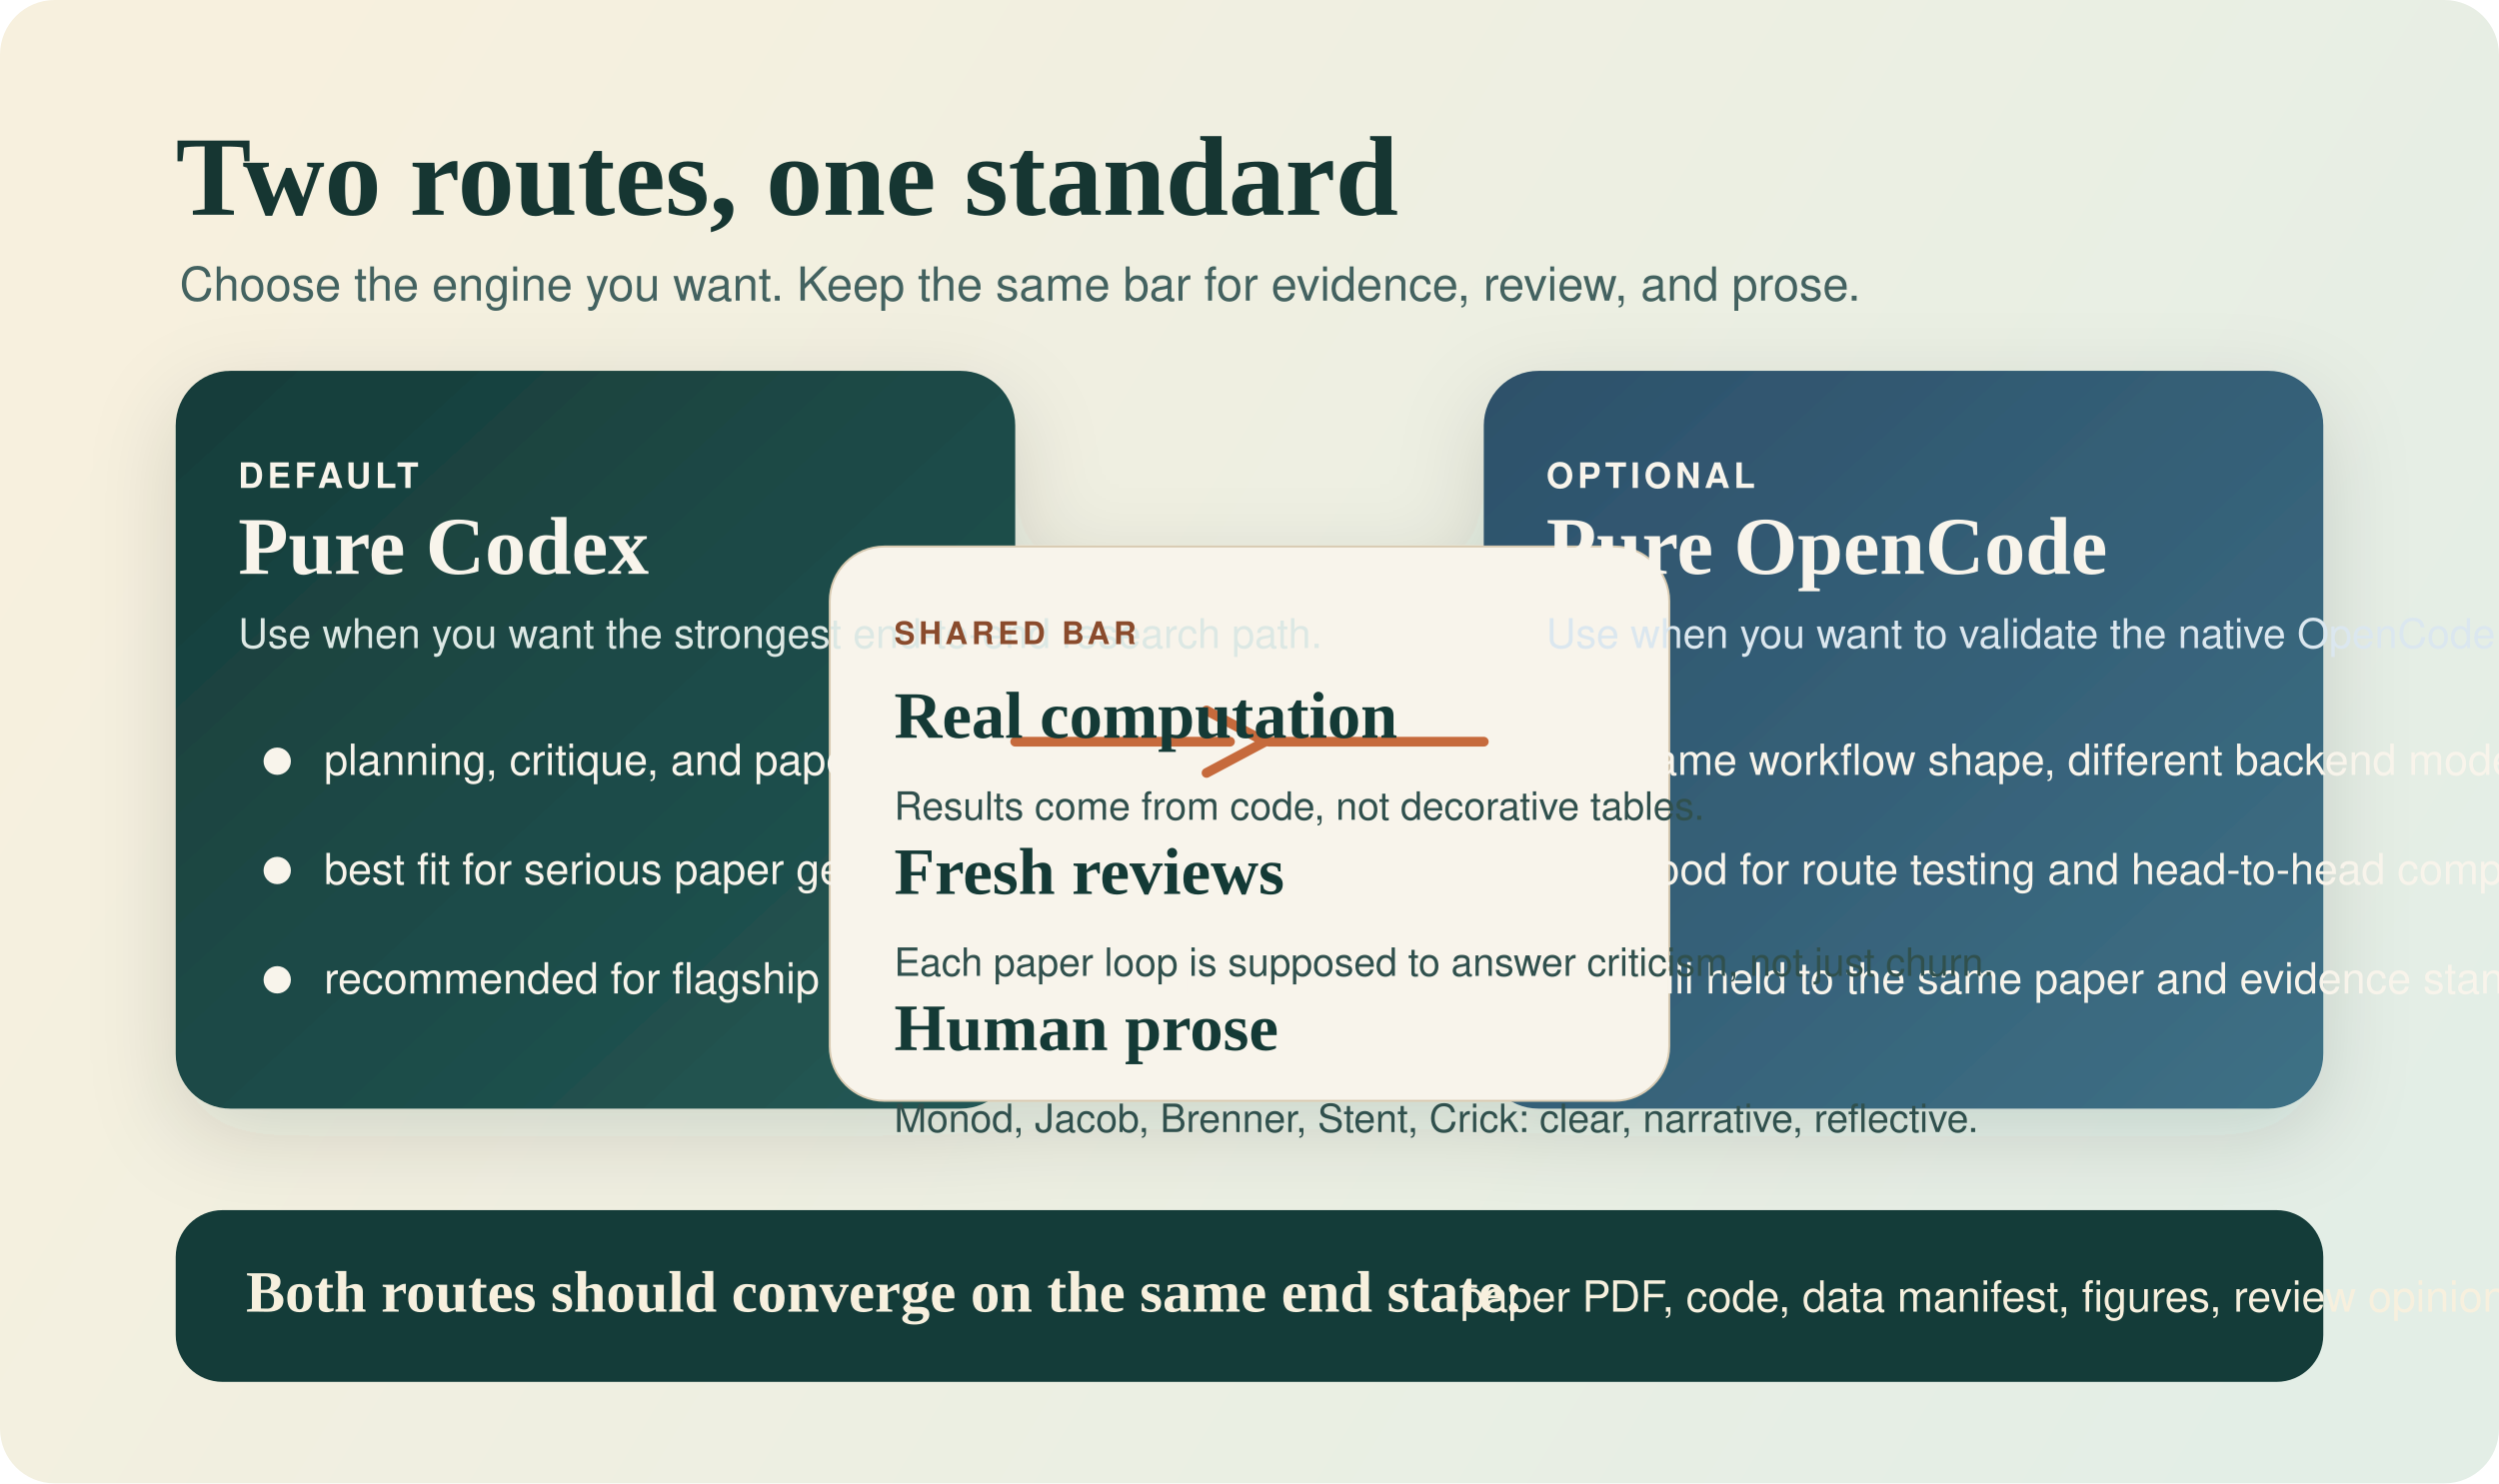
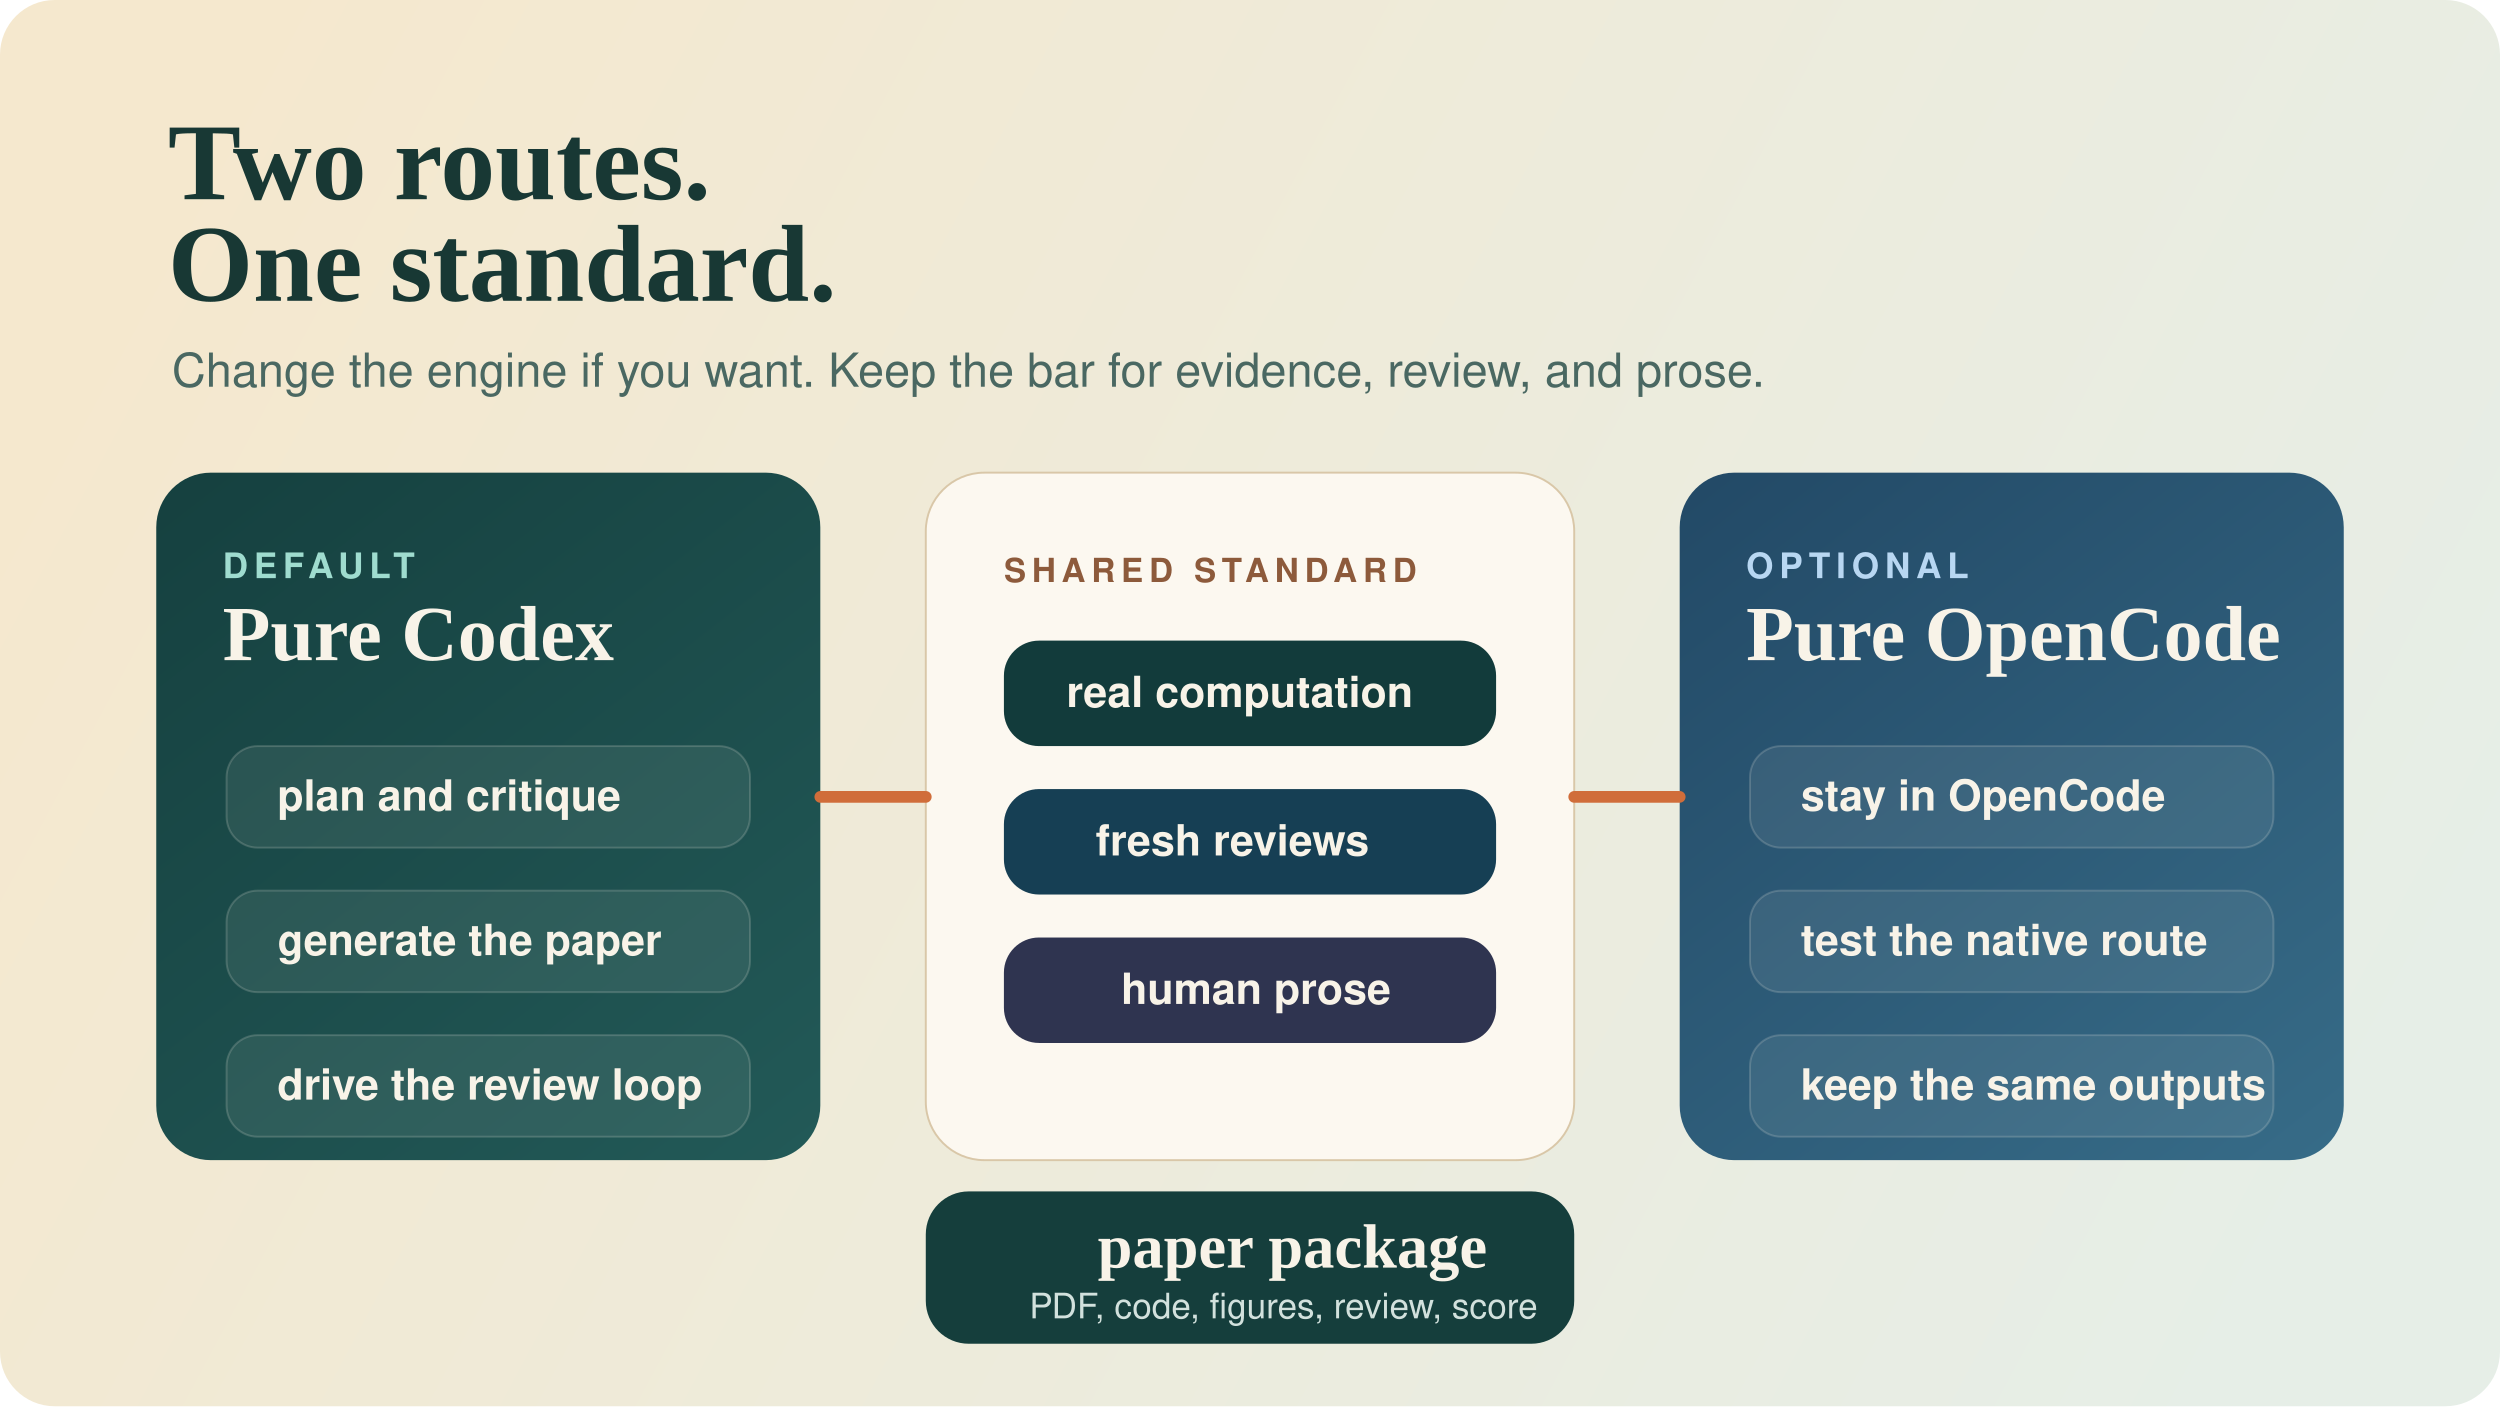
- <svg xmlns="http://www.w3.org/2000/svg" width="1280" height="760" viewBox="0 0 1280 760" fill="none">
+ <svg xmlns="http://www.w3.org/2000/svg" width="1280" height="720" viewBox="0 0 1280 720" fill="none">
  <defs>
-     <linearGradient id="routesBg" x1="120" y1="60" x2="1180" y2="700" gradientUnits="userSpaceOnUse">
-       <stop stop-color="#F7F0DE" />
-       <stop offset="1" stop-color="#E3EEE6" />
+     <linearGradient id="routesBg2" x1="100" y1="60" x2="1180" y2="640" gradientUnits="userSpaceOnUse">
+       <stop stop-color="#F5E8CE" />
+       <stop offset="1" stop-color="#E6EEE7" />
    </linearGradient>
-     <linearGradient id="codexCard" x1="126" y1="172" x2="536" y2="620" gradientUnits="userSpaceOnUse">
-       <stop stop-color="#173D3A" />
-       <stop offset="1" stop-color="#245A57" />
+     <linearGradient id="leftCol" x1="80" y1="188" x2="400" y2="600" gradientUnits="userSpaceOnUse">
+       <stop stop-color="#143E3D" />
+       <stop offset="1" stop-color="#225957" />
    </linearGradient>
-     <linearGradient id="openCard" x1="744" y1="172" x2="1154" y2="620" gradientUnits="userSpaceOnUse">
-       <stop stop-color="#2C4F69" />
-       <stop offset="1" stop-color="#3E7186" />
+     <linearGradient id="rightCol" x1="880" y1="188" x2="1200" y2="600" gradientUnits="userSpaceOnUse">
+       <stop stop-color="#214764" />
+       <stop offset="1" stop-color="#376C88" />
    </linearGradient>
-     <filter id="soft" x="0" y="0" width="1280" height="760" filterUnits="userSpaceOnUse" color-interpolation-filters="sRGB">
-       <feDropShadow dx="0" dy="14" stdDeviation="22" flood-color="#183434" flood-opacity="0.14" />
-     </filter>
  </defs>
-   <rect width="1280" height="760" rx="28" fill="url(#routesBg)" />
-   <text x="90" y="110" fill="#163632" font-family="Georgia, 'Times New Roman', serif" font-size="58" font-weight="700">Two routes, one standard</text>
-   <text x="92" y="154" fill="#436260" font-family="Helvetica, Arial, sans-serif" font-size="24">Choose the engine you want. Keep the same bar for evidence, review, and prose.</text>
-   <g filter="url(#soft)">
-     <rect x="90" y="190" width="430" height="378" rx="28" fill="url(#codexCard)" />
-     <rect x="760" y="190" width="430" height="378" rx="28" fill="url(#openCard)" />
-     <rect x="425" y="280" width="430" height="284" rx="28" fill="#F8F4EB" stroke="#D8CAB1" />
+   <rect width="1280" height="720" rx="28" fill="url(#routesBg2)" />
+   <text x="86" y="102" fill="#183834" font-family="Georgia, 'Times New Roman', serif" font-size="56" font-weight="700">Two routes.</text>
+   <text x="86" y="154" fill="#183834" font-family="Georgia, 'Times New Roman', serif" font-size="56" font-weight="700">One standard.</text>
+   <text x="88" y="198" fill="#4A6862" font-family="Helvetica, Arial, sans-serif" font-size="24">Change the engine if you want. Keep the bar for evidence, review, and prose.</text>
+   <rect x="80" y="242" width="340" height="352" rx="28" fill="url(#leftCol)" />
+   <rect x="860" y="242" width="340" height="352" rx="28" fill="url(#rightCol)" />
+   <rect x="474" y="242" width="332" height="352" rx="30" fill="#FCF8F0" stroke="#D9C7A8" />
+   <text x="114" y="296" fill="#9FDCCF" font-family="Helvetica, Arial, sans-serif" font-size="18" font-weight="700" letter-spacing="3">DEFAULT</text>
+   <text x="114" y="338" fill="#F8F3E8" font-family="Georgia, 'Times New Roman', serif" font-size="40" font-weight="700">Pure Codex</text>
+   <text x="894" y="296" fill="#B8D7F2" font-family="Helvetica, Arial, sans-serif" font-size="18" font-weight="700" letter-spacing="3">OPTIONAL</text>
+   <text x="894" y="338" fill="#F8F3E8" font-family="Georgia, 'Times New Roman', serif" font-size="40" font-weight="700">Pure OpenCode</text>
+   <g>
+     <rect x="116" y="382" width="268" height="52" rx="16" fill="#F8F3E8" fill-opacity="0.08" stroke="#F8F3E8" stroke-opacity="0.18" />
+     <rect x="116" y="456" width="268" height="52" rx="16" fill="#F8F3E8" fill-opacity="0.08" stroke="#F8F3E8" stroke-opacity="0.18" />
+     <rect x="116" y="530" width="268" height="52" rx="16" fill="#F8F3E8" fill-opacity="0.08" stroke="#F8F3E8" stroke-opacity="0.18" />
+     <text x="142" y="415" fill="#F8F3E8" font-family="Helvetica, Arial, sans-serif" font-size="22" font-weight="700">plan and critique</text>
+     <text x="142" y="489" fill="#F8F3E8" font-family="Helvetica, Arial, sans-serif" font-size="22" font-weight="700">generate the paper</text>
+     <text x="142" y="563" fill="#F8F3E8" font-family="Helvetica, Arial, sans-serif" font-size="22" font-weight="700">drive the review loop</text>
  </g>
-   <text x="122" y="250" fill="#F8F4EB" font-family="Helvetica, Arial, sans-serif" font-size="18" font-weight="700" letter-spacing="2">DEFAULT</text>
-   <text x="122" y="294" fill="#F8F4EB" font-family="Georgia, 'Times New Roman', serif" font-size="42" font-weight="700">Pure Codex</text>
-   <text x="122" y="332" fill="#DCE8E4" font-family="Helvetica, Arial, sans-serif" font-size="21">Use when you want the strongest end-to-end research path.</text>
-   <g fill="#F8F4EB">
-     <circle cx="142" cy="390" r="7" />
-     <circle cx="142" cy="446" r="7" />
-     <circle cx="142" cy="502" r="7" />
+   <g>
+     <rect x="896" y="382" width="268" height="52" rx="16" fill="#F8F3E8" fill-opacity="0.08" stroke="#F8F3E8" stroke-opacity="0.18" />
+     <rect x="896" y="456" width="268" height="52" rx="16" fill="#F8F3E8" fill-opacity="0.08" stroke="#F8F3E8" stroke-opacity="0.18" />
+     <rect x="896" y="530" width="268" height="52" rx="16" fill="#F8F3E8" fill-opacity="0.08" stroke="#F8F3E8" stroke-opacity="0.18" />
+     <text x="922" y="415" fill="#F8F3E8" font-family="Helvetica, Arial, sans-serif" font-size="22" font-weight="700">stay in OpenCode</text>
+     <text x="922" y="489" fill="#F8F3E8" font-family="Helvetica, Arial, sans-serif" font-size="22" font-weight="700">test the native route</text>
+     <text x="922" y="563" fill="#F8F3E8" font-family="Helvetica, Arial, sans-serif" font-size="22" font-weight="700">keep the same outputs</text>
  </g>
-   <text x="166" y="397" fill="#F8F4EB" font-family="Helvetica, Arial, sans-serif" font-size="22">planning, critique, and paper loops live in one place</text>
-   <text x="166" y="453" fill="#F8F4EB" font-family="Helvetica, Arial, sans-serif" font-size="22">best fit for serious paper generation from this repo</text>
-   <text x="166" y="509" fill="#F8F4EB" font-family="Helvetica, Arial, sans-serif" font-size="22">recommended for flagship examples and public-facing artifacts</text>
-   <text x="792" y="250" fill="#F8F4EB" font-family="Helvetica, Arial, sans-serif" font-size="18" font-weight="700" letter-spacing="2">OPTIONAL</text>
-   <text x="792" y="294" fill="#F8F4EB" font-family="Georgia, 'Times New Roman', serif" font-size="42" font-weight="700">Pure OpenCode</text>
-   <text x="792" y="332" fill="#DBE7EF" font-family="Helvetica, Arial, sans-serif" font-size="21">Use when you want to validate the native OpenCode route itself.</text>
-   <g fill="#F8F4EB">
-     <circle cx="812" cy="390" r="7" />
-     <circle cx="812" cy="446" r="7" />
-     <circle cx="812" cy="502" r="7" />
-   </g>
-   <text x="836" y="397" fill="#F8F4EB" font-family="Helvetica, Arial, sans-serif" font-size="22">same workflow shape, different backend model</text>
-   <text x="836" y="453" fill="#F8F4EB" font-family="Helvetica, Arial, sans-serif" font-size="22">good for route testing and head-to-head comparisons</text>
-   <text x="836" y="509" fill="#F8F4EB" font-family="Helvetica, Arial, sans-serif" font-size="22">still held to the same paper and evidence standard</text>
-   <path d="M520 380H630" stroke="#C66A3C" stroke-width="5" stroke-linecap="round" />
-   <path d="M760 380H650" stroke="#C66A3C" stroke-width="5" stroke-linecap="round" />
-   <path d="M618 364L648 380L618 396" stroke="#C66A3C" stroke-width="5" stroke-linecap="round" stroke-linejoin="round" />
-   <text x="458" y="330" fill="#8A4B2C" font-family="Helvetica, Arial, sans-serif" font-size="16" font-weight="700" letter-spacing="2">SHARED BAR</text>
-   <text x="458" y="378" fill="#143A36" font-family="Georgia, 'Times New Roman', serif" font-size="34" font-weight="700">Real computation</text>
-   <text x="458" y="420" fill="#30504D" font-family="Helvetica, Arial, sans-serif" font-size="20">Results come from code, not decorative tables.</text>
-   <text x="458" y="458" fill="#143A36" font-family="Georgia, 'Times New Roman', serif" font-size="34" font-weight="700">Fresh reviews</text>
-   <text x="458" y="500" fill="#30504D" font-family="Helvetica, Arial, sans-serif" font-size="20">Each paper loop is supposed to answer criticism, not just churn.</text>
-   <text x="458" y="538" fill="#143A36" font-family="Georgia, 'Times New Roman', serif" font-size="34" font-weight="700">Human prose</text>
-   <text x="458" y="580" fill="#30504D" font-family="Helvetica, Arial, sans-serif" font-size="20">Monod, Jacob, Brenner, Stent, Crick: clear, narrative, reflective.</text>
-   <g>
-     <rect x="90" y="620" width="1100" height="88" rx="24" fill="#143C39" />
-     <text x="126" y="672" fill="#F7F0DE" font-family="Georgia, 'Times New Roman', serif" font-size="30" font-weight="700">Both routes should converge on the same end state:</text>
-     <text x="748" y="672" fill="#F7F0DE" font-family="Helvetica, Arial, sans-serif" font-size="22">paper PDF, code, data manifest, figures, review opinion, and score</text>
-   </g>
+   <path d="M420 408H474" stroke="#D06D3A" stroke-width="6" stroke-linecap="round" />
+   <path d="M806 408H860" stroke="#D06D3A" stroke-width="6" stroke-linecap="round" />
+   <text x="514" y="298" fill="#8D5A3B" font-family="Helvetica, Arial, sans-serif" font-size="17" font-weight="700" letter-spacing="3">SHARED STANDARD</text>
+   <rect x="514" y="328" width="252" height="54" rx="18" fill="#123B3B" />
+   <rect x="514" y="404" width="252" height="54" rx="18" fill="#163F54" />
+   <rect x="514" y="480" width="252" height="54" rx="18" fill="#2F3450" />
+   <text x="546" y="362" fill="#F8F3E8" font-family="Helvetica, Arial, sans-serif" font-size="22" font-weight="700">real computation</text>
+   <text x="561" y="438" fill="#F8F3E8" font-family="Helvetica, Arial, sans-serif" font-size="22" font-weight="700">fresh reviews</text>
+   <text x="574" y="514" fill="#F8F3E8" font-family="Helvetica, Arial, sans-serif" font-size="22" font-weight="700">human prose</text>
+   <rect x="474" y="610" width="332" height="78" rx="22" fill="#153E3C" />
+   <text x="562" y="649" fill="#F8F3E8" font-family="Georgia, 'Times New Roman', serif" font-size="32" font-weight="700">paper package</text>
+   <text x="527" y="675" fill="#D2E1DD" font-family="Helvetica, Arial, sans-serif" font-size="18">PDF, code, figures, review, score</text>
</svg>
